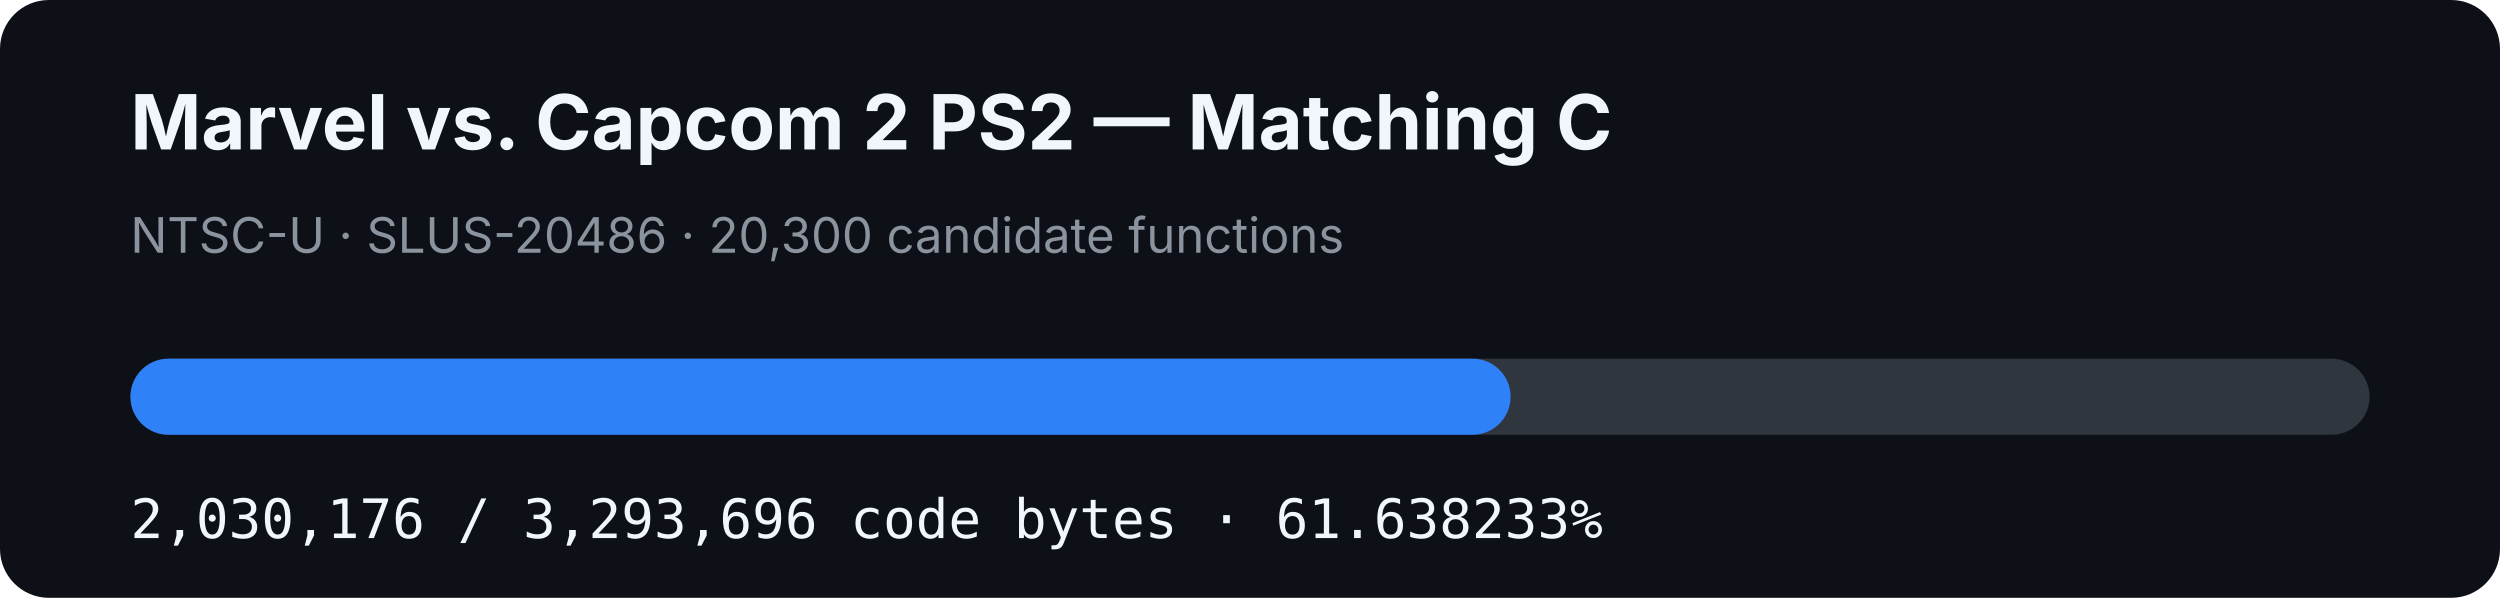
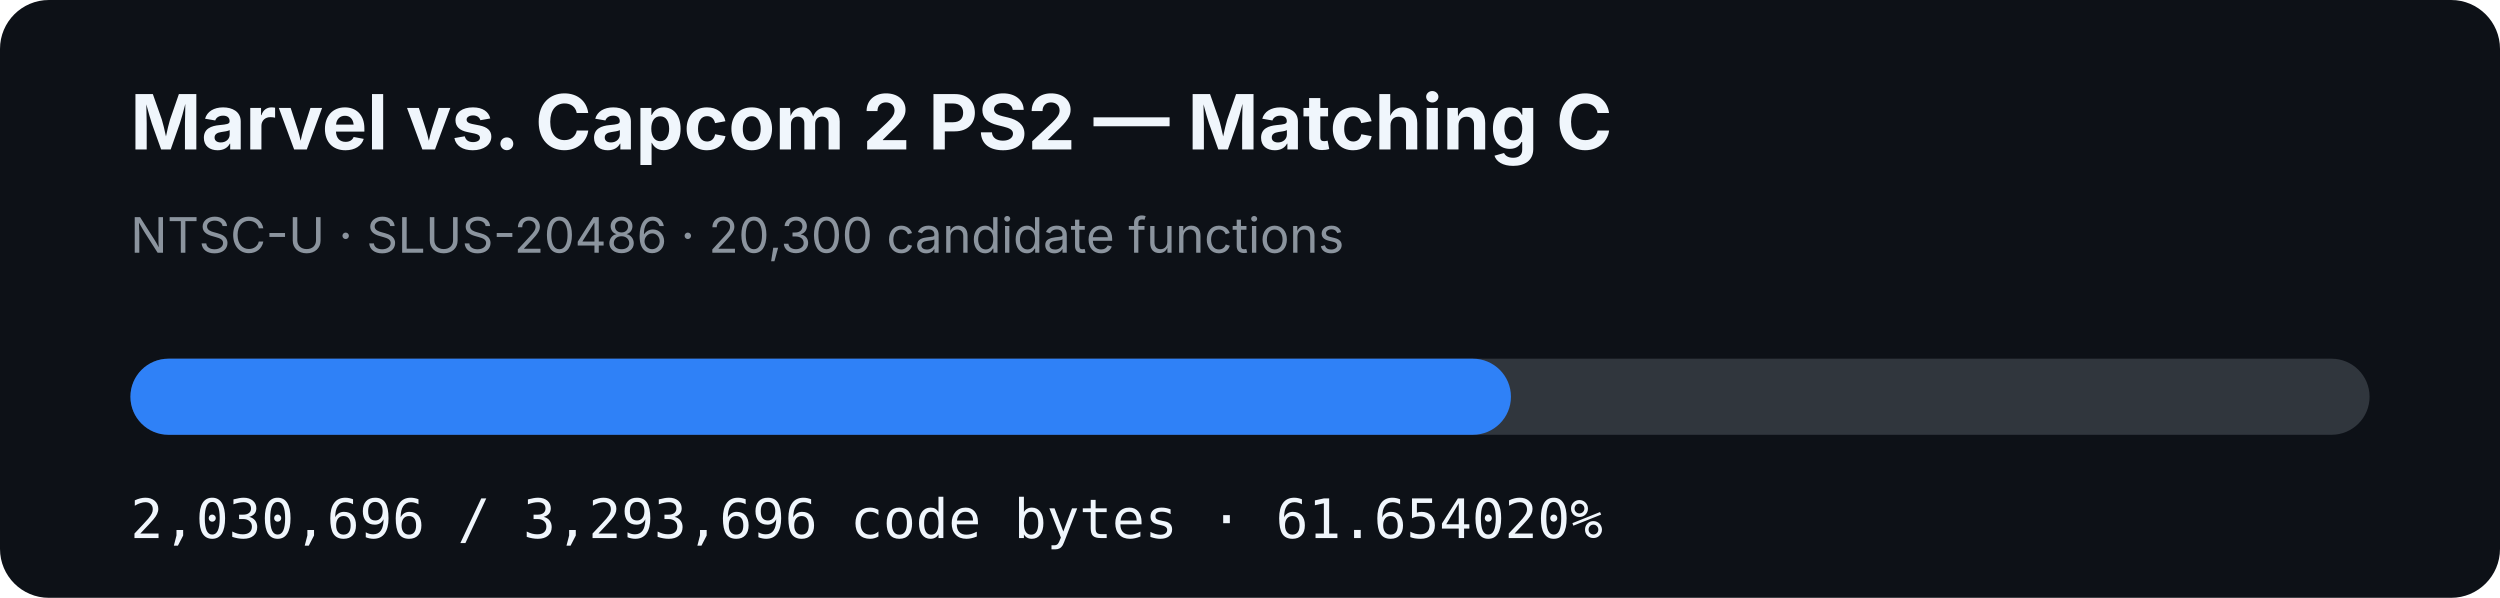
- <svg xmlns="http://www.w3.org/2000/svg" width="920" height="220" viewBox="0 0 920 220" role="img" aria-label="MVC2 PS2 matching C progress: 61.638233%">
+ <svg xmlns="http://www.w3.org/2000/svg" width="920" height="220" viewBox="0 0 920 220" role="img" aria-label="MVC2 PS2 matching C progress: 61.654020%">
  <rect width="920" height="220" rx="18" fill="#0d1117" />
  <text x="48" y="55" fill="#f0f6fc" font-family="-apple-system,BlinkMacSystemFont,Segoe UI,sans-serif" font-size="28" font-weight="700">Marvel vs. Capcom 2 PS2 — Matching C</text>
  <text x="48" y="93" fill="#8b949e" font-family="-apple-system,BlinkMacSystemFont,Segoe UI,sans-serif" font-size="18">NTSC-U · SLUS-20486 · 20,300 candidate functions</text>
  <rect x="48" y="132" width="824" height="28" rx="14" fill="#30363d" />
-   <rect x="48" y="132" width="507.899" height="28" rx="14" fill="#2f81f7" />
-   <text x="48" y="198" fill="#f0f6fc" font-family="ui-monospace,SFMono-Regular,Menlo,monospace" font-size="20">2,030,176 / 3,293,696 code bytes · 61.638233%</text>
+   <rect x="48" y="132" width="508.029" height="28" rx="14" fill="#2f81f7" />
+   <text x="48" y="198" fill="#f0f6fc" font-family="ui-monospace,SFMono-Regular,Menlo,monospace" font-size="20">2,030,696 / 3,293,696 code bytes · 61.654020%</text>
</svg>
